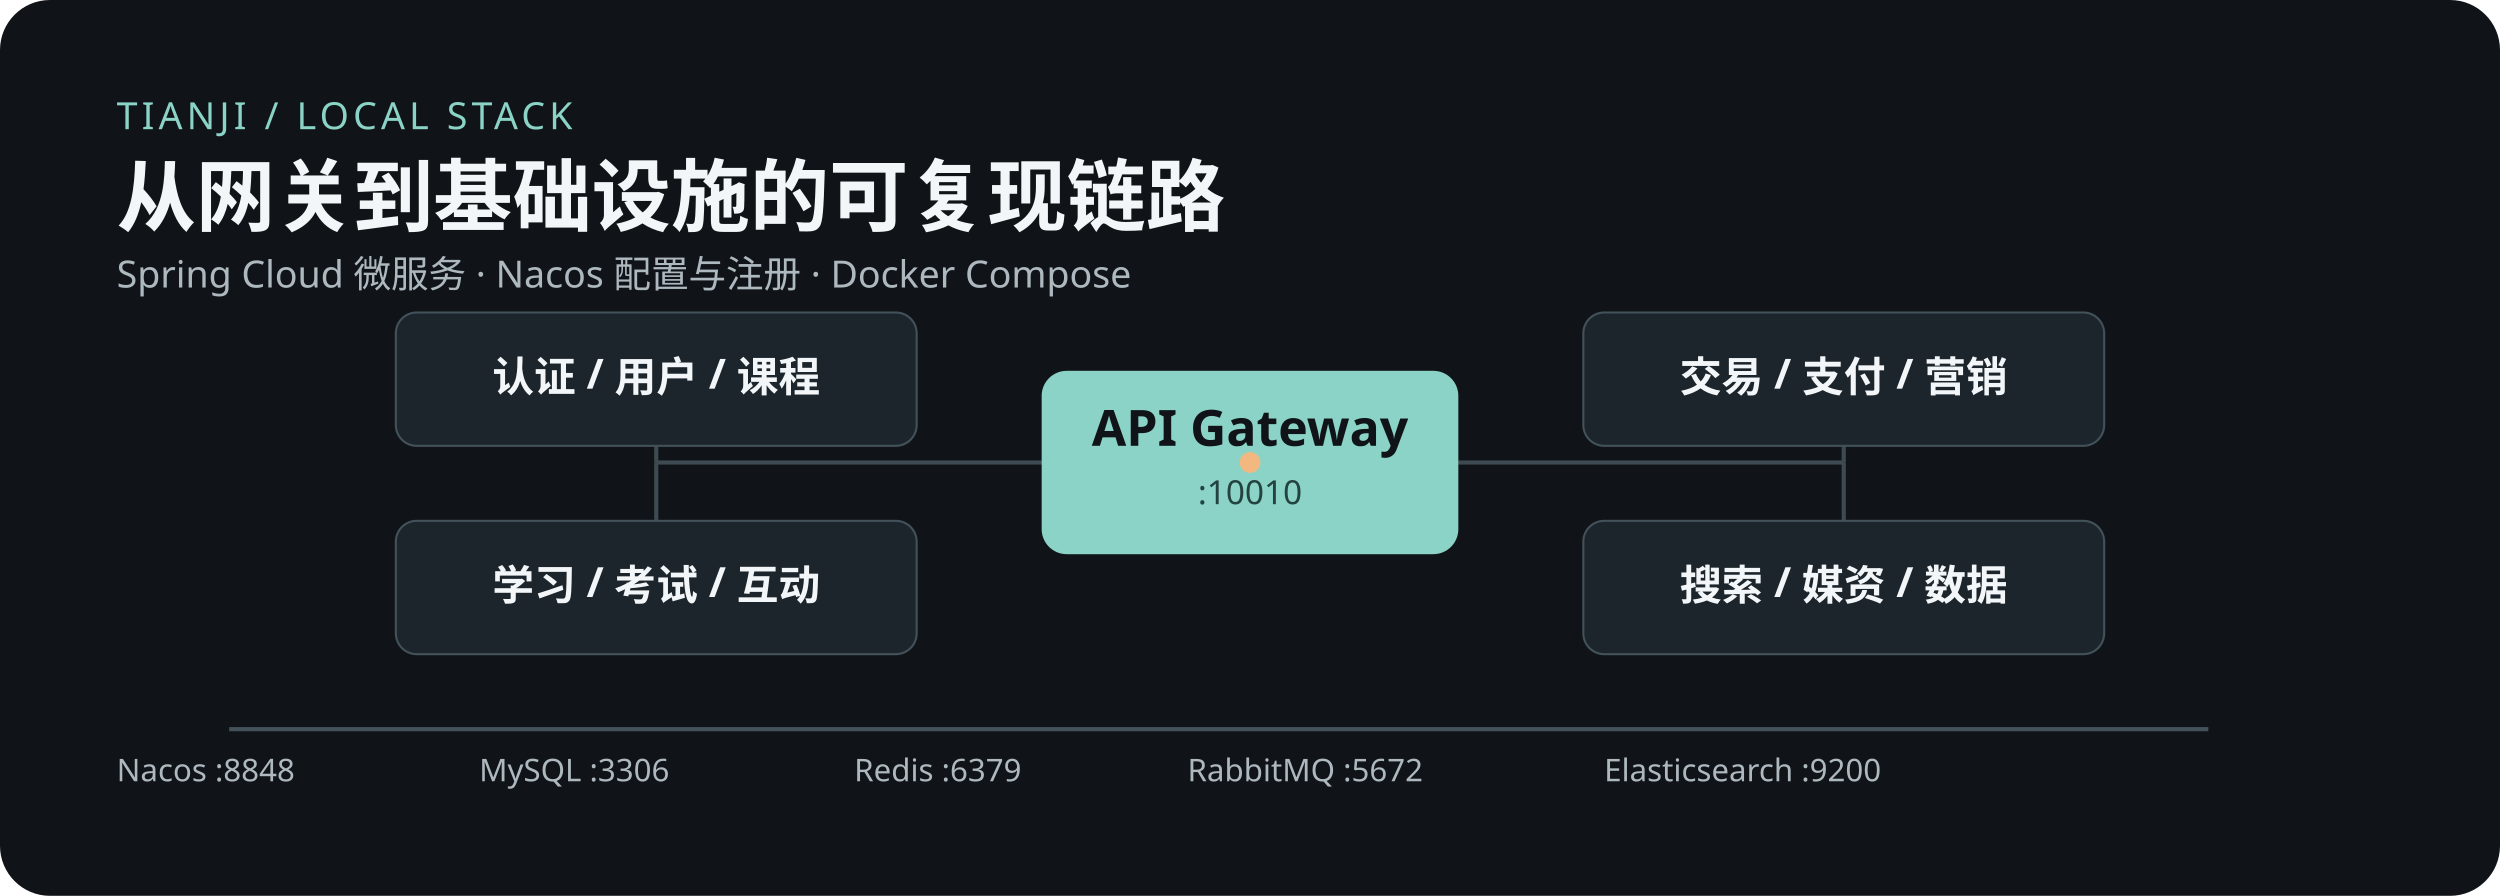
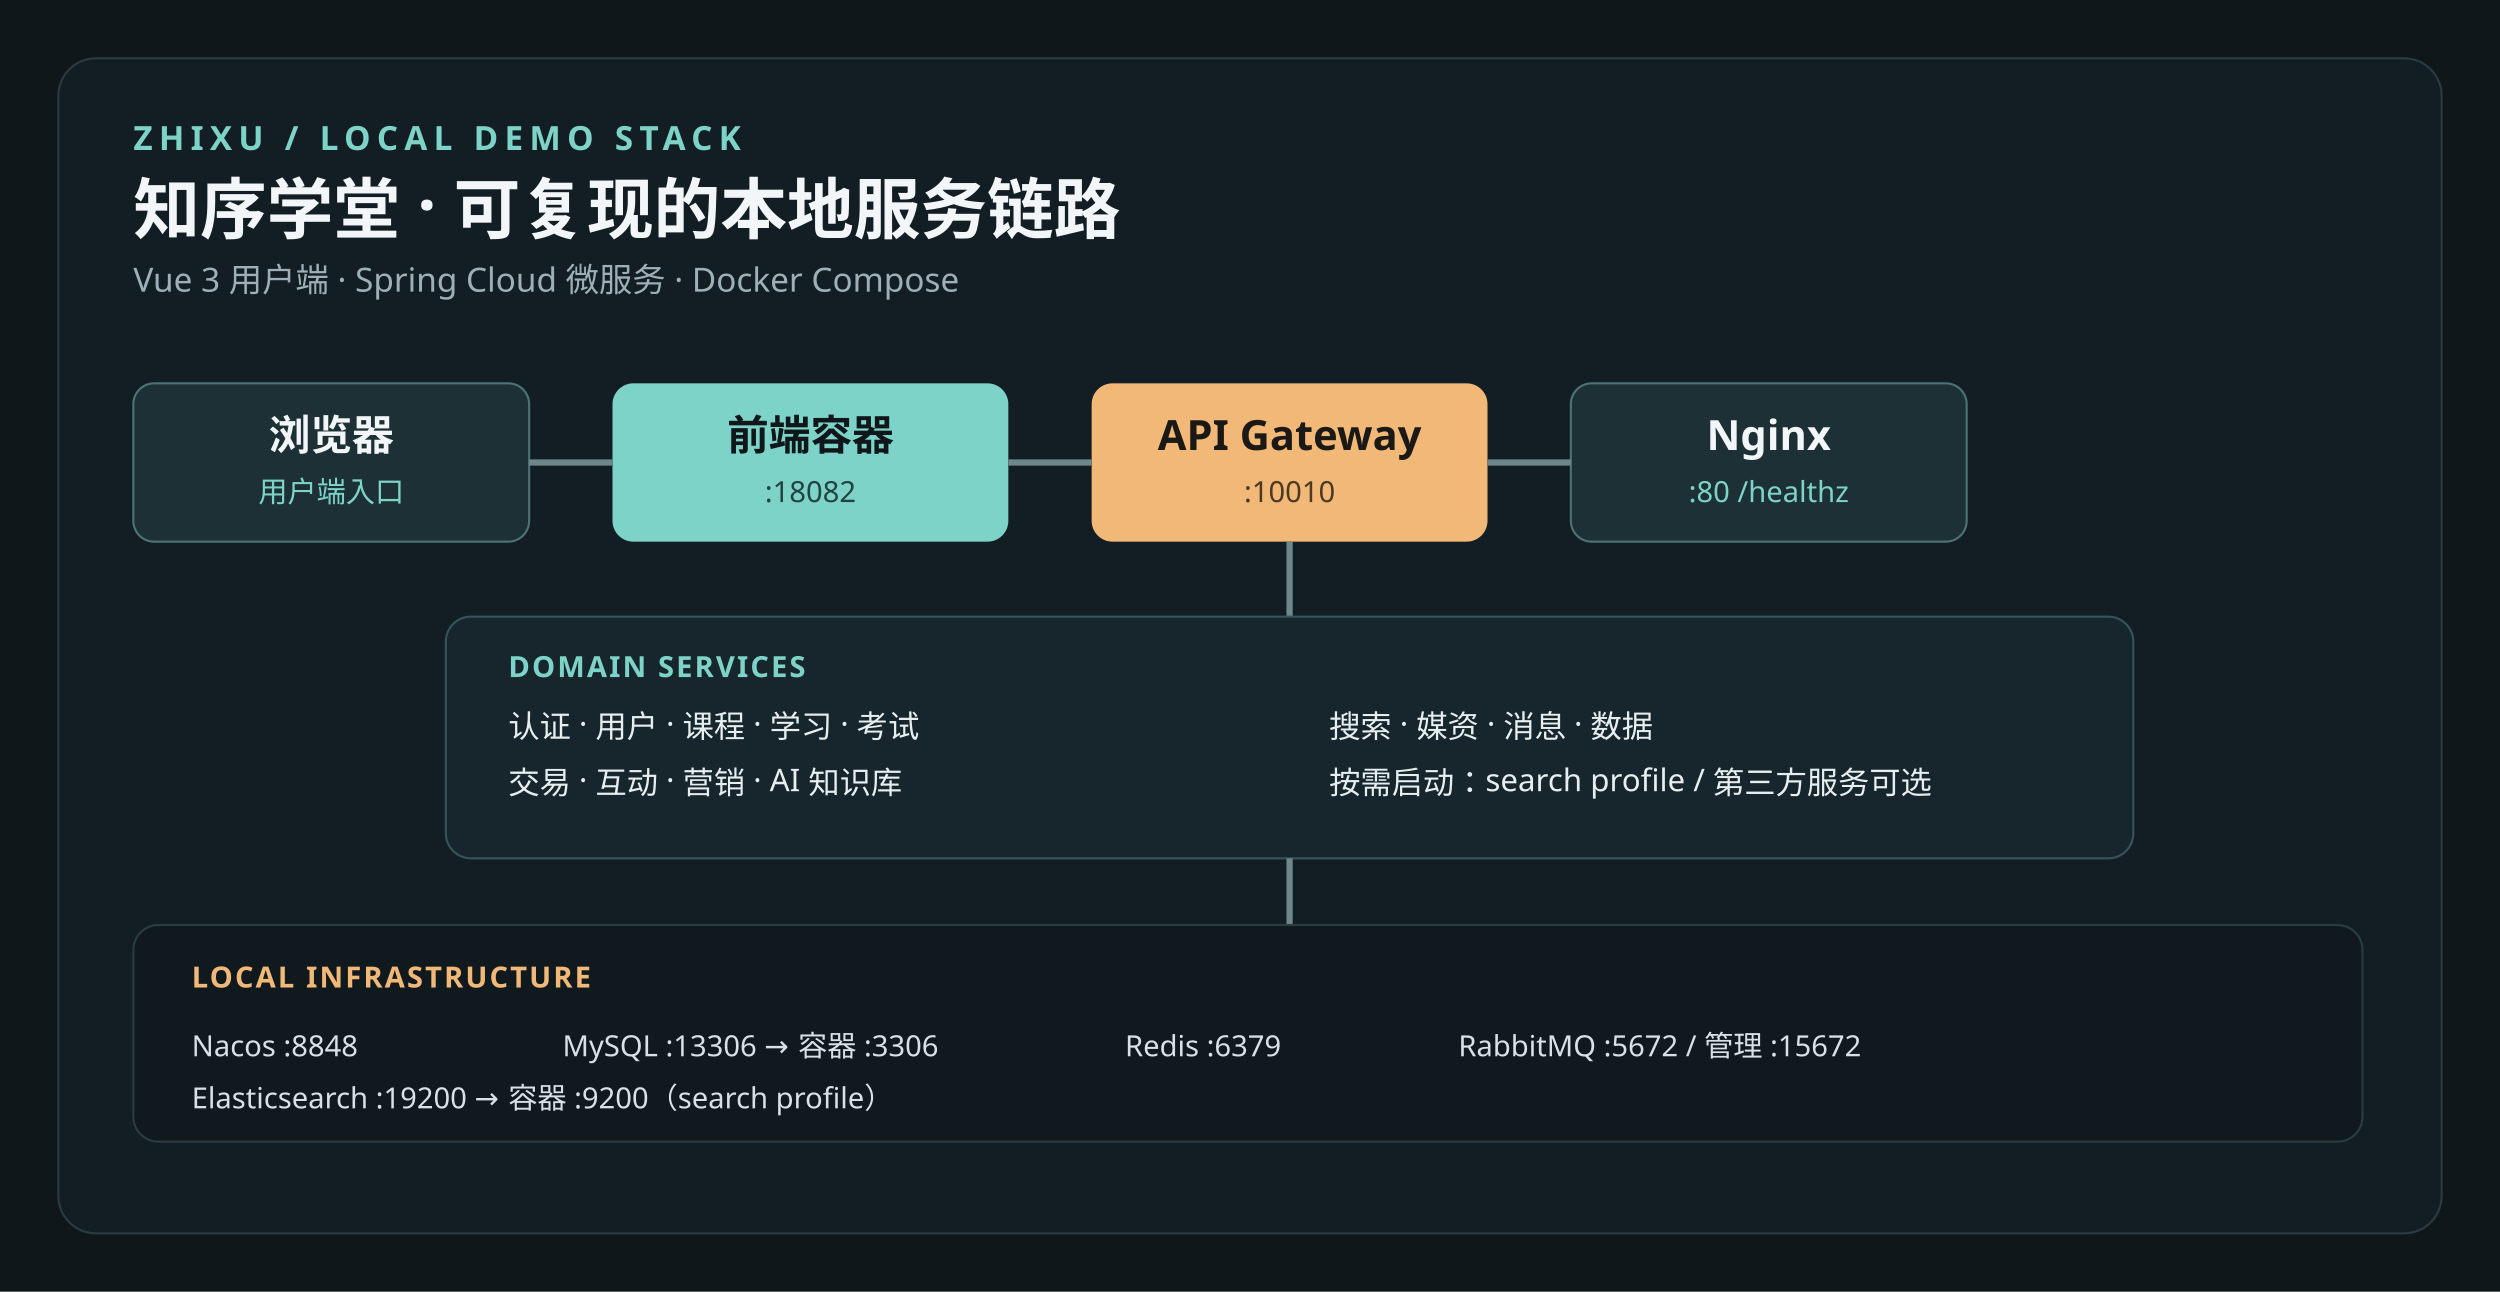
- <svg xmlns="http://www.w3.org/2000/svg" width="1200" height="430" viewBox="0 0 1200 430" role="img" aria-labelledby="title desc">
-   <rect width="1200" height="430" rx="24" fill="#101418" />
-   <g font-family="Segoe UI, PingFang SC, sans-serif" fill="#f3f6f8">
-     <text x="56" y="62" font-size="18" fill="#8bd3c7" letter-spacing="2">TIANJI / LOCAL STACK</text>
-     <text x="56" y="108" font-size="38" font-weight="700">从网关到基础设施的可复现链路</text>
-     <text x="56" y="138" font-size="18" fill="#aeb8bf">Spring Cloud 微服务 · Nacos 配置与注册 · Docker Compose</text>
-   </g>
-   <g stroke="#3d4a52" stroke-width="2" fill="none">
-     <path d="M600 222H315" />
-     <path d="M600 222H885" />
-     <path d="M315 222V182" />
-     <path d="M315 222V262" />
-     <path d="M885 222V182" />
-     <path d="M885 222V262" />
+ <svg xmlns="http://www.w3.org/2000/svg" width="1200" height="620" viewBox="0 0 1200 620" role="img" aria-labelledby="title desc">
+   <rect width="1200" height="620" fill="#0f171b" />
+   <rect x="28" y="28" width="1144" height="564" rx="18" fill="#121e23" stroke="#2b3b42" />
+   <g font-family="Segoe UI, PingFang SC, sans-serif">
+     <text x="64" y="72" font-size="16" font-weight="700" fill="#7dd3c7" letter-spacing="3">ZHIXU / LOCAL DEMO STACK</text>
+     <text x="64" y="112" font-size="32" font-weight="700" fill="#f3f6f8">知序学堂 · 可复现的本地服务链路</text>
+     <text x="64" y="140" font-size="16" fill="#9eafb7">Vue 3 用户端 · Spring Cloud 微服务 · Docker Compose</text>
  </g>
  <g font-family="Segoe UI, PingFang SC, sans-serif">
-     <rect x="500" y="178" width="200" height="88" rx="12" fill="#8bd3c7" />
-     <text x="600" y="214" text-anchor="middle" font-size="24" font-weight="700" fill="#101418">API Gateway</text>
-     <text x="600" y="242" text-anchor="middle" font-size="16" fill="#24423f">:10010</text>
-     <g fill="#1c252b" stroke="#42515a" stroke-width="1">
-       <rect x="190" y="150" width="250" height="64" rx="10" />
-       <rect x="190" y="250" width="250" height="64" rx="10" />
-       <rect x="760" y="150" width="250" height="64" rx="10" />
-       <rect x="760" y="250" width="250" height="64" rx="10" />
+     <rect x="64" y="184" width="190" height="76" rx="10" fill="#1d3035" stroke="#4d7475" />
+     <text x="159" y="216" text-anchor="middle" font-size="20" font-weight="700" fill="#f3f6f8">浏览器</text>
+     <text x="159" y="241" text-anchor="middle" font-size="14" fill="#7dd3c7">用户端入口</text>
+     <rect x="294" y="184" width="190" height="76" rx="10" fill="#7dd3c7" />
+     <text x="389" y="216" text-anchor="middle" font-size="20" font-weight="700" fill="#0f171b">前端容器</text>
+     <text x="389" y="241" text-anchor="middle" font-size="14" fill="#234342">:18082</text>
+     <rect x="524" y="184" width="190" height="76" rx="10" fill="#f1b878" />
+     <text x="619" y="216" text-anchor="middle" font-size="20" font-weight="700" fill="#1b1915">API Gateway</text>
+     <text x="619" y="241" text-anchor="middle" font-size="14" fill="#4c3922">:10010</text>
+     <rect x="754" y="184" width="190" height="76" rx="10" fill="#1d3035" stroke="#4d7475" />
+     <text x="849" y="216" text-anchor="middle" font-size="20" font-weight="700" fill="#f3f6f8">Nginx</text>
+     <text x="849" y="241" text-anchor="middle" font-size="14" fill="#7dd3c7">:80 /healthz</text>
+     <path d="M254 222H294M484 222H524M714 222H754" stroke="#6d878a" stroke-width="3" />
+     <path d="M619 260V296" stroke="#6d878a" stroke-width="3" />
+     <rect x="214" y="296" width="810" height="116" rx="12" fill="#17262c" stroke="#36545b" />
+     <text x="244" y="325" font-size="14" font-weight="700" fill="#7dd3c7" letter-spacing="1">DOMAIN SERVICES</text>
+     <g fill="#e7eef0" font-size="15">
+       <text x="244" y="354">认证 · 用户 · 课程 · 学习 · 考试</text>
+       <text x="244" y="381">交易 · 互动 · 营销 · AI 知识库</text>
+       <text x="638" y="354">搜索 · 媒资 · 消息 · 数据</text>
+       <text x="638" y="381">按需启动：search profile / 第三方服务可选</text>
    </g>
-     <g fill="#f3f6f8" font-size="20" font-weight="600">
-       <text x="315" y="188" text-anchor="middle">认证 / 用户 / 课程</text>
-       <text x="315" y="288" text-anchor="middle">学习 / 考试 / 互动</text>
-       <text x="885" y="188" text-anchor="middle">交易 / 支付 / 营销</text>
-       <text x="885" y="288" text-anchor="middle">搜索 / 媒资 / 数据</text>
+     <path d="M619 412V444" stroke="#6d878a" stroke-width="3" />
+     <rect x="64" y="444" width="1070" height="104" rx="12" fill="#101a1e" stroke="#2b3b42" />
+     <text x="92" y="474" font-size="14" font-weight="700" fill="#f1b878" letter-spacing="1">LOCAL INFRASTRUCTURE</text>
+     <g font-size="14" fill="#d8e2e5">
+       <text x="92" y="507">Nacos :8848</text>
+       <text x="270" y="507">MySQL :13306 → 容器 :3306</text>
+       <text x="540" y="507">Redis :6379</text>
+       <text x="700" y="507">RabbitMQ :5672 / 管理 :15672</text>
+       <text x="92" y="532">Elasticsearch :19200 → 容器 :9200（search profile）</text>
    </g>
-     <g fill="#aeb8bf" font-size="15">
-       <text x="56" y="375">Nacos :8848</text>
-       <text x="230" y="375">MySQL :3306</text>
-       <text x="410" y="375">Redis :6379</text>
-       <text x="570" y="375">RabbitMQ :5672</text>
-       <text x="770" y="375">Elasticsearch :9200</text>
-     </g>
-     <path d="M110 350H1060" stroke="#42515a" stroke-width="2" />
-     <circle cx="600" cy="222" r="5" fill="#f2b880" />
  </g>
</svg>
